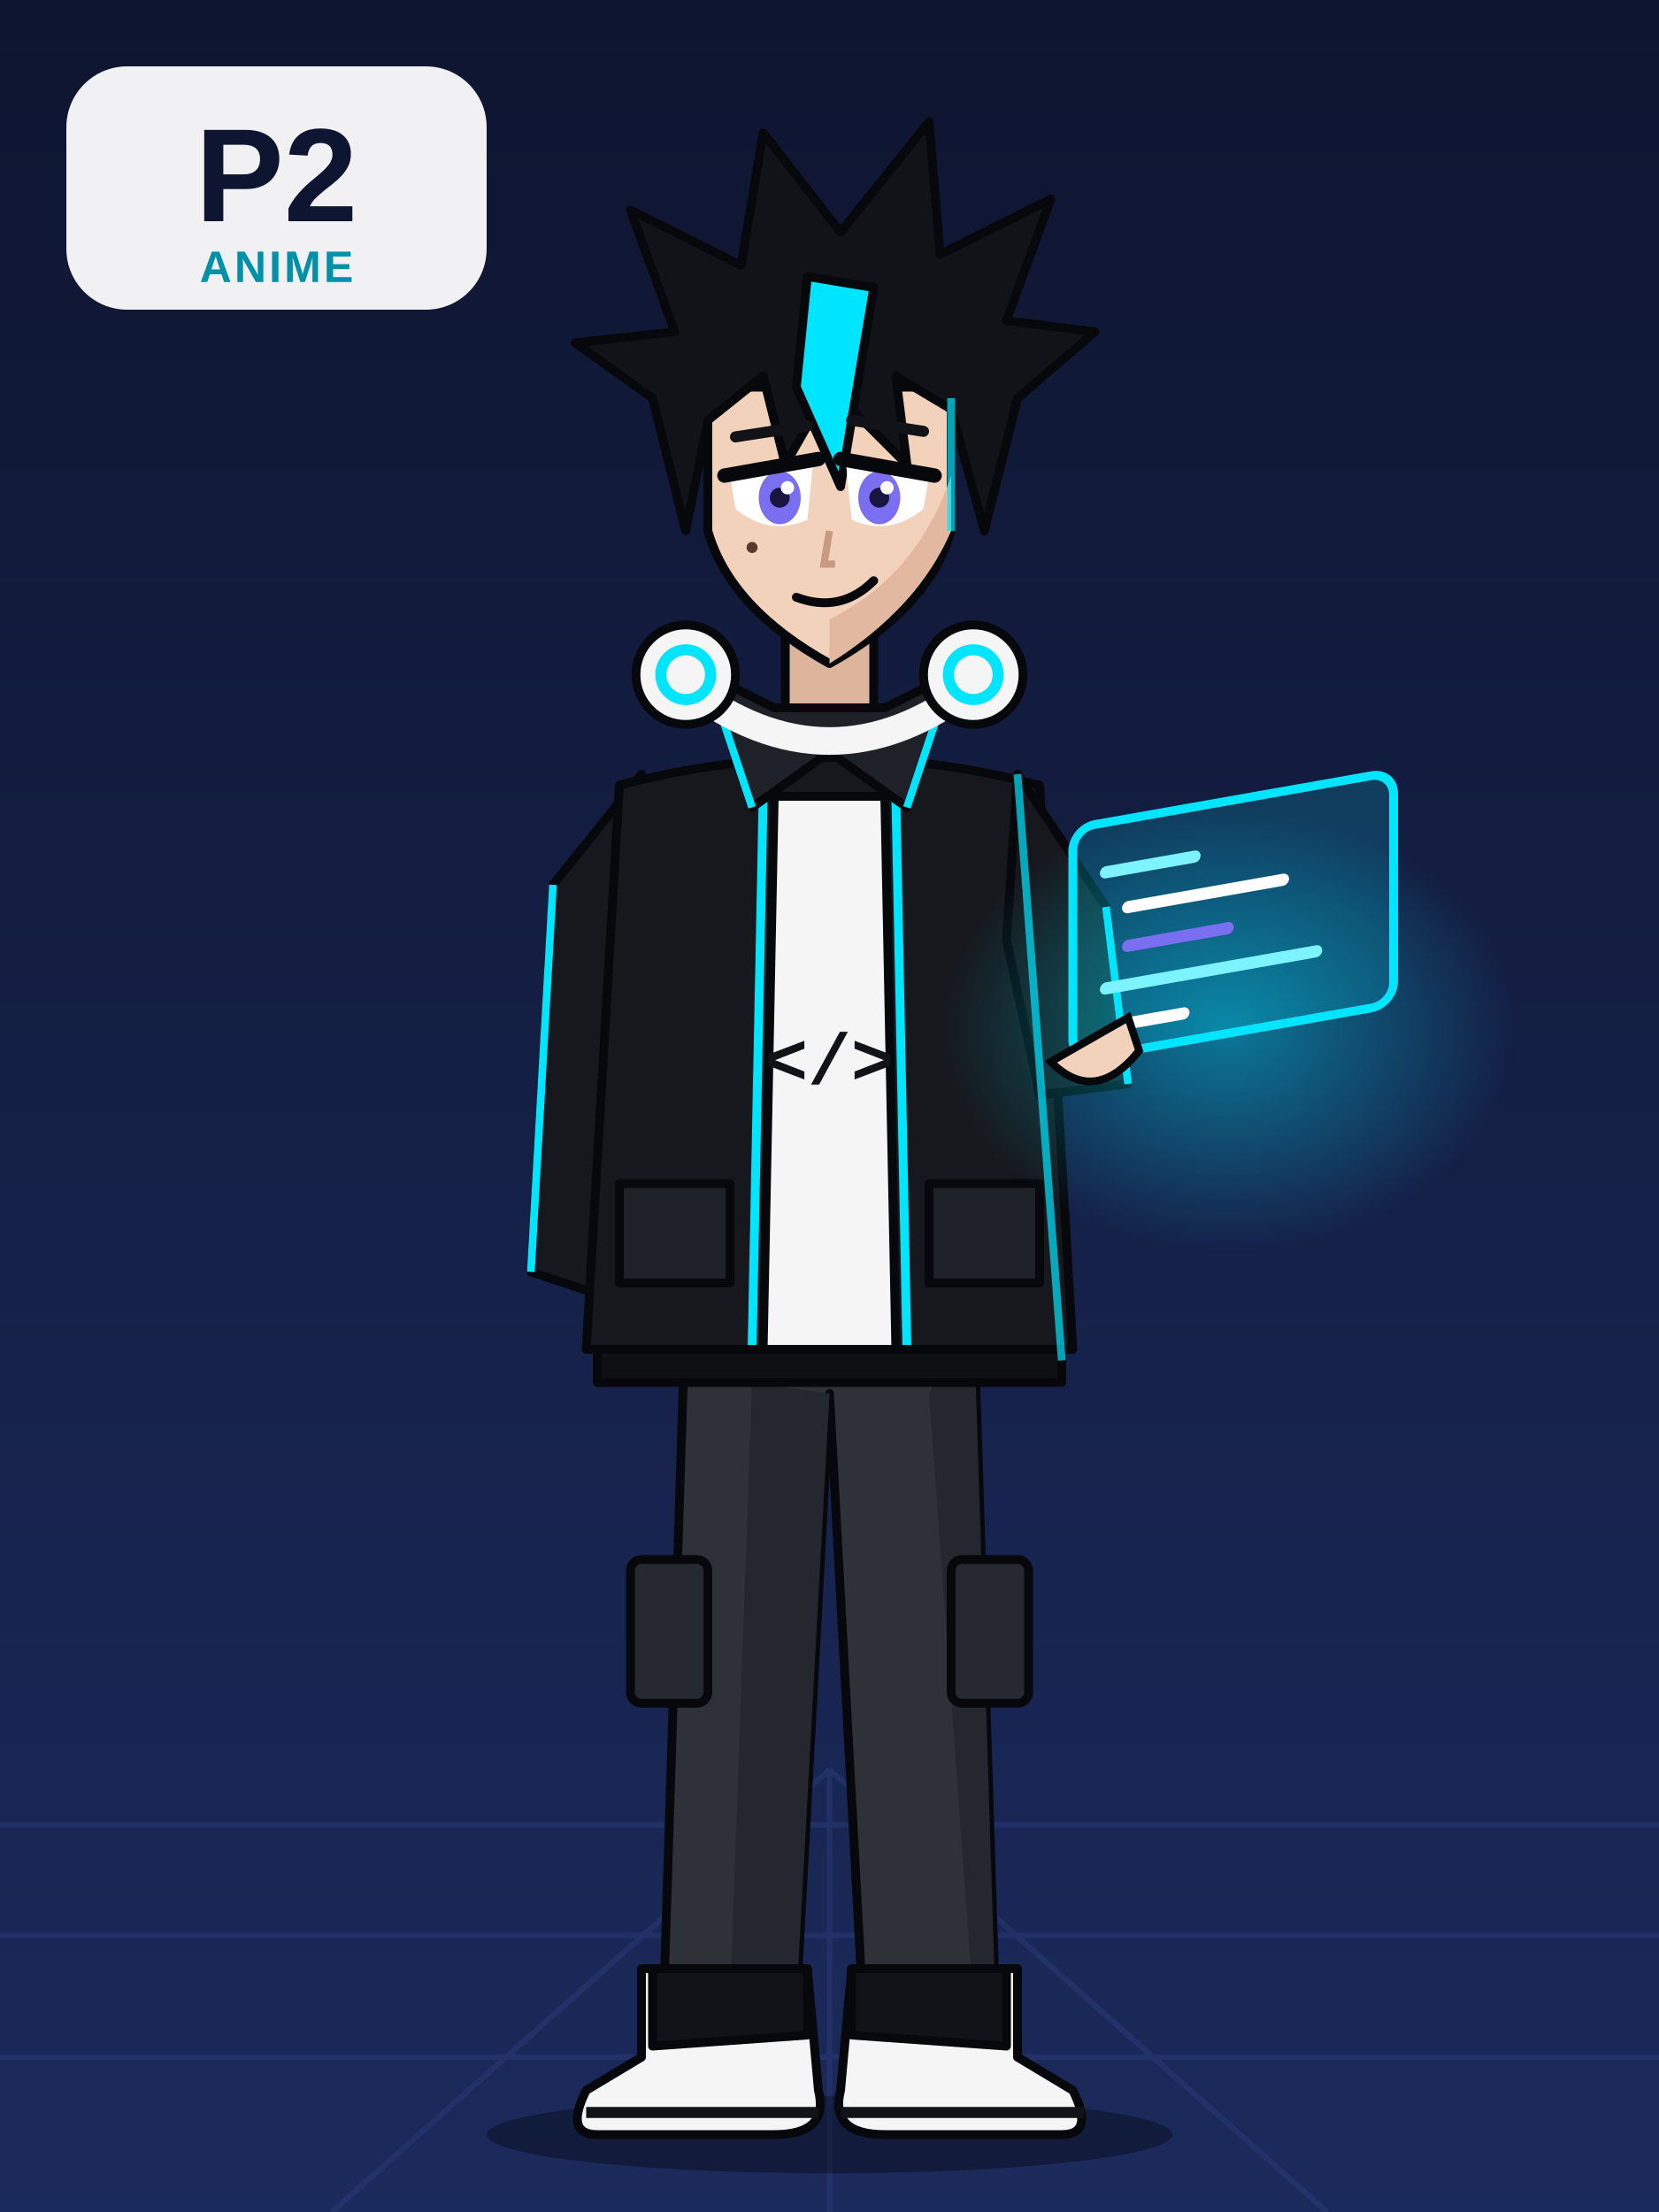
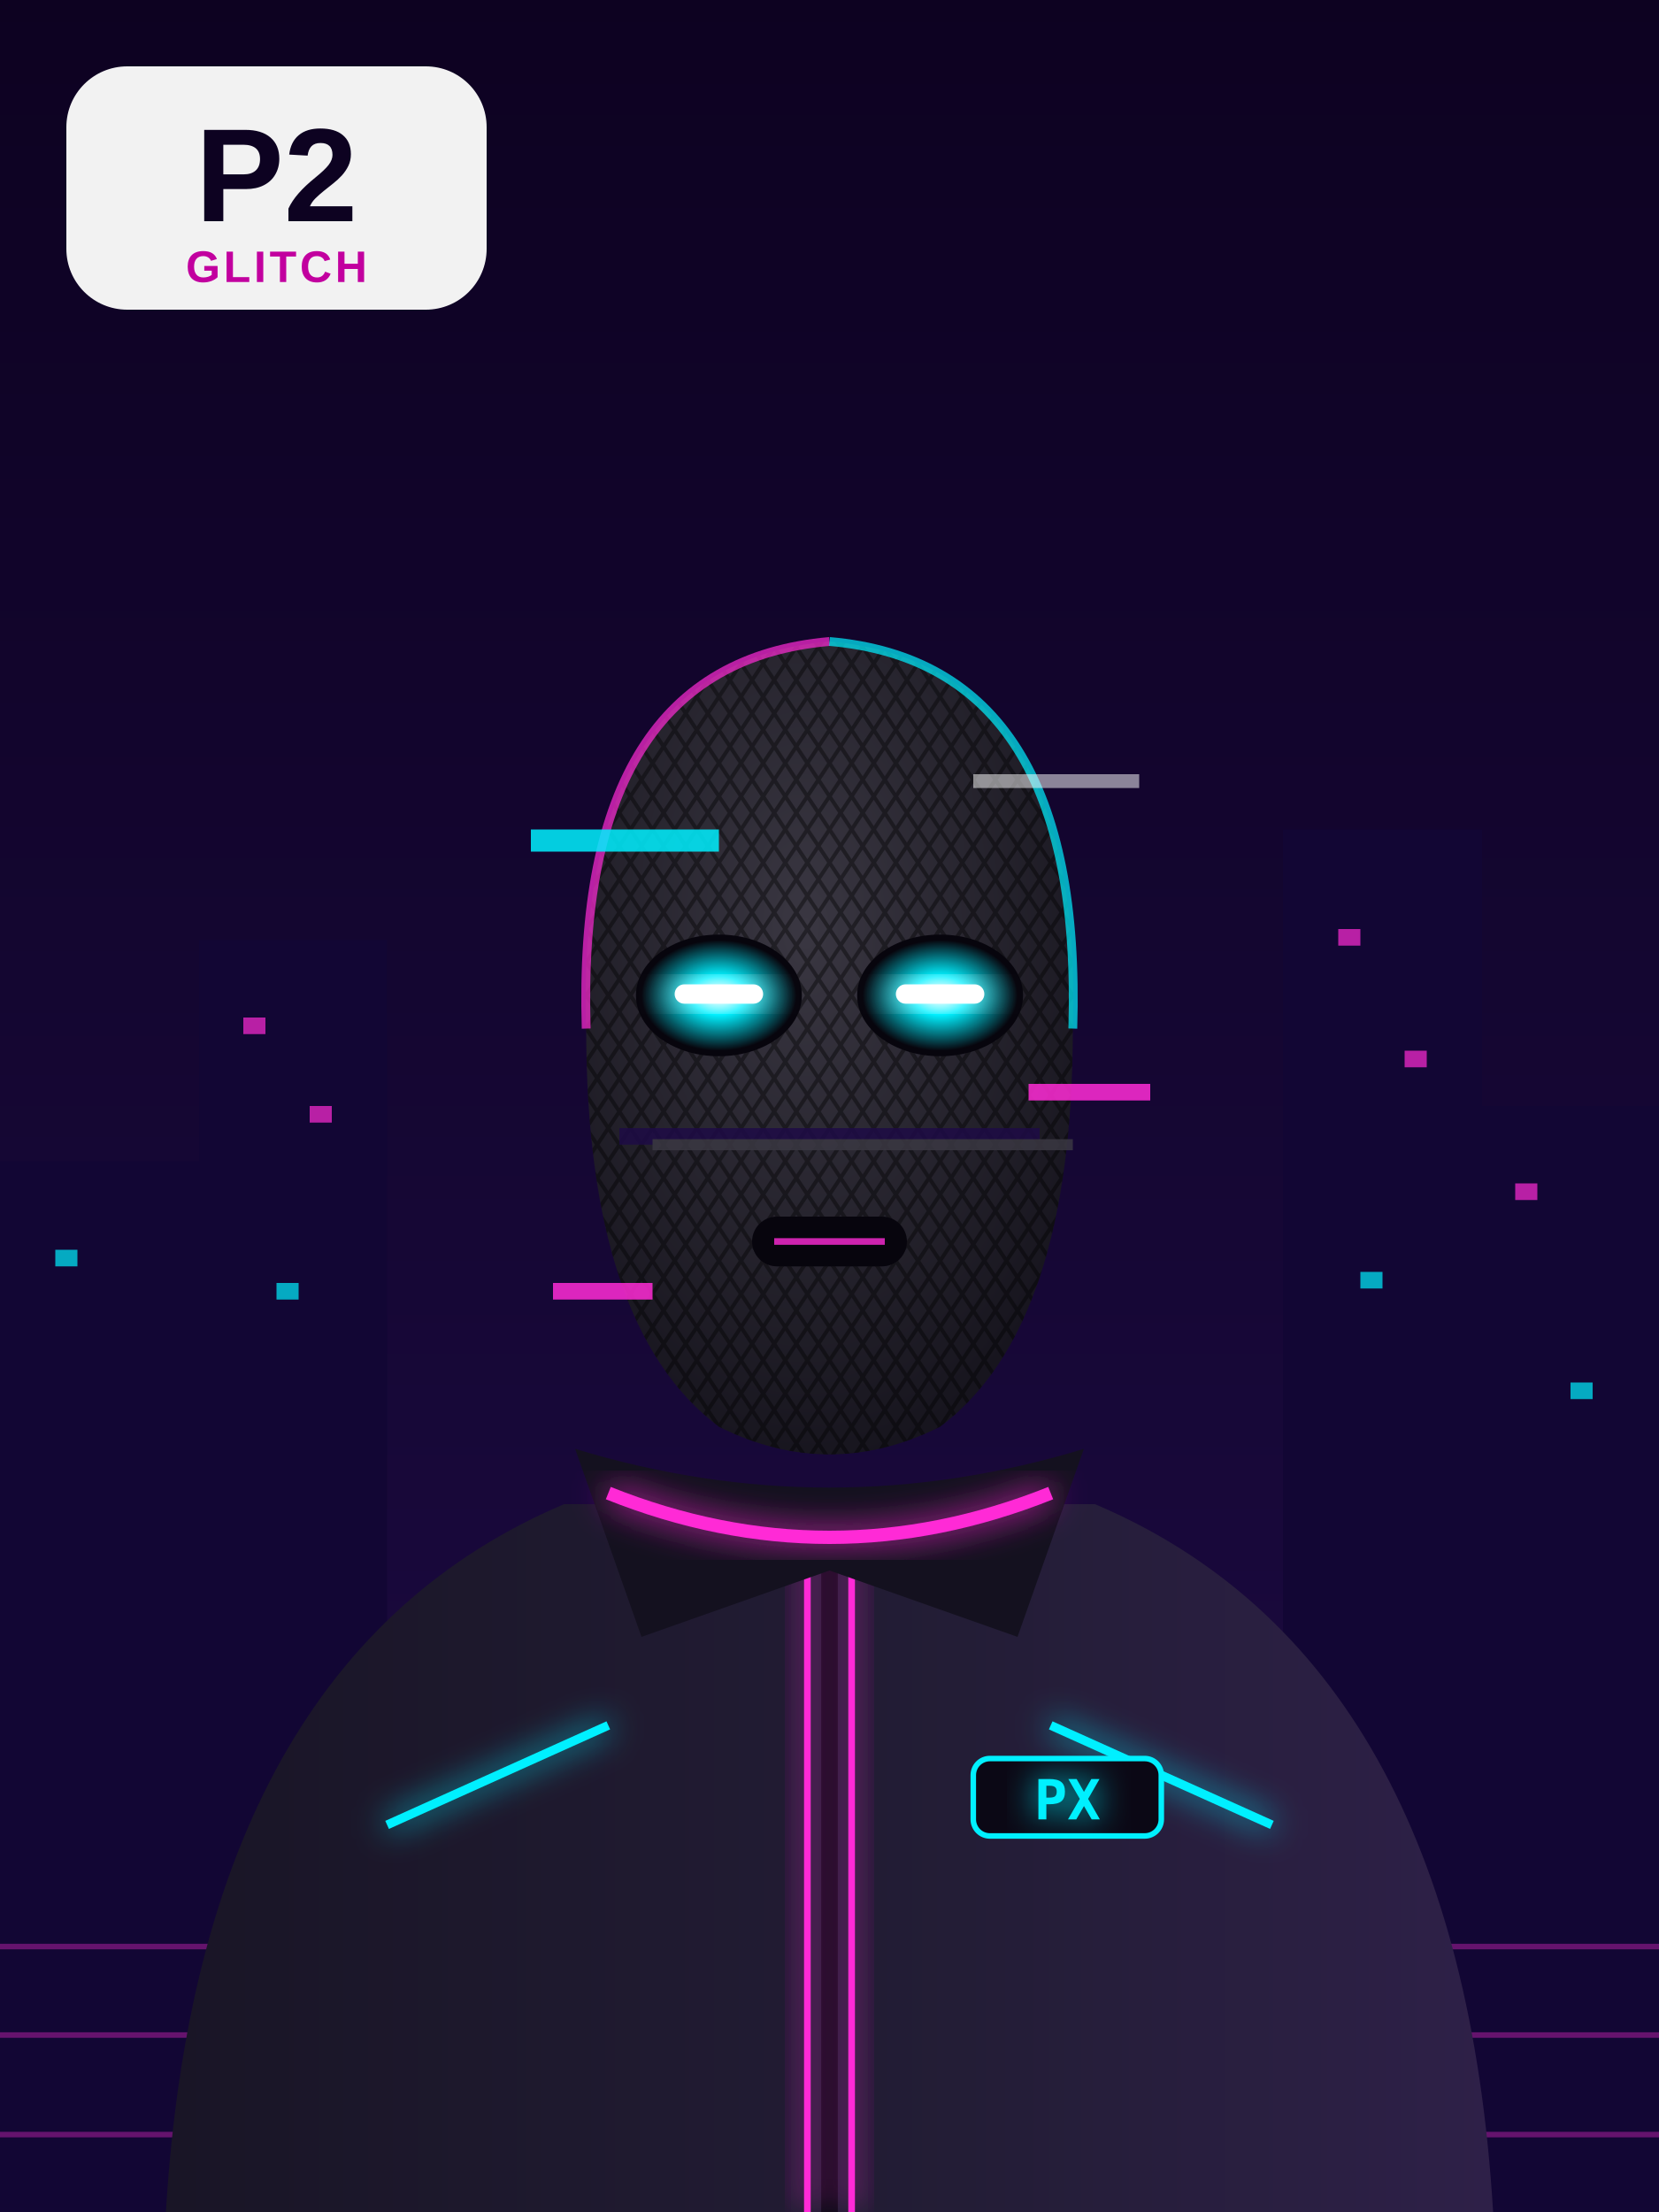
<svg xmlns="http://www.w3.org/2000/svg" viewBox="0 0 300 400" width="300" height="400">
  <defs>
-     <linearGradient id="p2bg" x1="0" y1="0" x2="0" y2="1">
-       <stop offset="0" stop-color="#0E1530" />
-       <stop offset="1" stop-color="#1B2A5C" />
+     <linearGradient id="q2bg" x1="0" y1="0" x2="0" y2="1">
+       <stop offset="0" stop-color="#0D0221" />
+       <stop offset="1" stop-color="#1D0B45" />
    </linearGradient>
-     <radialGradient id="p2glow" cx="50%" cy="50%" r="50%">
-       <stop offset="0" stop-color="#00E5FF" stop-opacity=".45" />
-       <stop offset="1" stop-color="#00E5FF" stop-opacity="0" />
+     <radialGradient id="q2eye" cx="50%" cy="50%" r="50%">
+       <stop offset="0" stop-color="#FFFFFF" />
+       <stop offset=".35" stop-color="#00F0FF" />
+       <stop offset="1" stop-color="#00F0FF" stop-opacity="0" />
    </radialGradient>
+     <linearGradient id="q2jack" x1="0" y1="0" x2="1" y2="0">
+       <stop offset="0" stop-color="#191526" />
+       <stop offset=".6" stop-color="#231D36" />
+       <stop offset="1" stop-color="#2E2048" />
+     </linearGradient>
+     <radialGradient id="q2mask" cx="45%" cy="35%" r="70%">
+       <stop offset="0" stop-color="#3A3742" />
+       <stop offset="1" stop-color="#15131C" />
+     </radialGradient>
+     <pattern id="q2knit" width="4" height="6" patternUnits="userSpaceOnUse">
+       <path d="M2 0 L0 3 L2 6 M2 0 L4 3 L2 6" stroke="#000" stroke-opacity=".4" fill="none" stroke-width=".7" />
+     </pattern>
+     <filter id="q2glow" x="-50%" y="-50%" width="200%" height="200%">
+       <feGaussianBlur stdDeviation="3" result="b" />
+       <feMerge>
+         <feMergeNode in="b" />
+         <feMergeNode in="SourceGraphic" />
+       </feMerge>
+     </filter>
  </defs>
-   <rect width="300" height="400" fill="url(#p2bg)" />
-   <g stroke="#2A3B78" stroke-width="1" opacity=".5">
-     <path d="M0 330 L300 330 M0 350 L300 350 M0 372 L300 372" />
-     <path d="M150 320 L60 400 M150 320 L240 400 M150 320 L150 400" />
+   <rect width="300" height="400" fill="url(#q2bg)" />
+   <g fill="#120634">
+     <rect x="0" y="210" width="40" height="190" />
+     <rect x="36" y="170" width="34" height="230" />
+     <rect x="232" y="150" width="36" height="250" />
+     <rect x="264" y="200" width="36" height="200" />
  </g>
-   <ellipse cx="150" cy="386" rx="62" ry="7" fill="#000" opacity=".35" />
-   <g stroke="#07080C" stroke-width="1.6" stroke-linejoin="round">
-     <path d="M124 236 L120 362 L144 362 L150 252 L156 362 L180 362 L176 236 Z" fill="#2E3138" />
-     <path d="M150 252 L144 362 L132 362 L136 250 Z" fill="#24272D" stroke="none" />
-     <path d="M168 252 L176 362 L180 362 L176 236 Z" fill="#24272D" stroke="none" />
-     <rect x="114" y="282" width="14" height="26" rx="2" fill="#26292F" />
-     <rect x="172" y="282" width="14" height="26" rx="2" fill="#26292F" />
-     <path d="M116 356 L146 356 L148 378 Q150 386 140 386 L108 386 Q102 386 106 378 L116 372 Z" fill="#F5F5F5" />
-     <path d="M118 356 L146 356 L146 368 L118 370 Z" fill="#121318" />
-     <path d="M154 356 L184 356 L184 372 L194 378 Q198 386 192 386 L160 386 Q150 386 152 378 Z" fill="#F5F5F5" />
-     <path d="M154 356 L182 356 L182 370 L154 368 Z" fill="#121318" />
-     <path d="M106 382 L148 382 M152 382 L196 382" stroke="#121318" stroke-width="2" />
-     <path d="M116 140 L100 160 L96 230 L114 236 L118 176 Z" fill="#16181D" />
-     <path d="M100 160 L96 230" stroke="#00E5FF" stroke-width="1.4" />
-     <path d="M112 142 Q150 132 188 142 L194 244 L106 244 Z" fill="#16181D" />
-     <path d="M140 144 L160 144 L162 244 L138 244 Z" fill="#F5F5F5" />
-     <text x="150" y="196" font-family="Consolas, 'Courier New', monospace" font-weight="700" font-size="13" fill="#121318" text-anchor="middle" stroke="none">&lt;/&gt;</text>
-     <path d="M138 144 L136 244 M162 144 L164 244" stroke="#00E5FF" stroke-width="1.6" />
-     <path d="M112 214 L132 214 L132 232 L112 232 Z" fill="#1E2128" />
-     <path d="M168 214 L188 214 L188 232 L168 232 Z" fill="#1E2128" />
-     <path d="M108 244 L192 244 L192 250 L108 250 Z" fill="#0F1014" />
-     <path d="M128 122 L136 146 L150 136 L164 146 L172 122 L160 128 L140 128 Z" fill="#1E2128" />
-     <path d="M128 122 L136 146 M172 122 L164 146" stroke="#00E5FF" stroke-width="1.4" />
-     <path d="M184 140 L200 164 L204 196 L188 198 L182 170 Z" fill="#16181D" />
-     <path d="M200 164 L204 196" stroke="#00E5FF" stroke-width="1.4" />
+   <g fill="#FF2BD6" opacity=".7">
+     <rect x="44" y="184" width="4" height="3" />
+     <rect x="56" y="200" width="4" height="3" />
+     <rect x="242" y="168" width="4" height="3" />
+     <rect x="254" y="190" width="4" height="3" />
+     <rect x="274" y="214" width="4" height="3" />
  </g>
-   <ellipse cx="222" cy="186" rx="52" ry="40" fill="url(#p2glow)" />
-   <g transform="skewY(-10) translate(0 56)">
-     <rect x="194" y="128" width="58" height="42" rx="4" fill="#00E5FF" fill-opacity=".16" stroke="#00E5FF" stroke-width="1.6" />
-     <g stroke-width="2.2" stroke-linecap="round">
-       <path d="M200 137 L216 137" stroke="#7DF3FF" />
-       <path d="M204 144 L232 144" stroke="#FFFFFF" />
-       <path d="M204 151 L222 151" stroke="#7A6FF0" />
-       <path d="M200 158 L238 158" stroke="#7DF3FF" />
-       <path d="M204 165 L214 165" stroke="#FFFFFF" />
-     </g>
+   <g fill="#00F0FF" opacity=".7">
+     <rect x="10" y="226" width="4" height="3" />
+     <rect x="50" y="232" width="4" height="3" />
+     <rect x="246" y="230" width="4" height="3" />
+     <rect x="284" y="250" width="4" height="3" />
  </g>
-   <path d="M190 192 Q198 200 206 190 L204 184 Z" fill="#F3D2BC" stroke="#07080C" stroke-width="1.4" />
-   <g stroke="#07080C" stroke-width="1.6" stroke-linejoin="round">
-     <path d="M142 108 L142 128 L158 128 L158 108 Z" fill="#DDB59C" />
-     <path d="M124 124 Q150 144 176 124" stroke="#F5F5F5" stroke-width="5" fill="none" />
-     <circle cx="124" cy="122" r="9" fill="#F5F5F5" />
-     <circle cx="176" cy="122" r="9" fill="#F5F5F5" />
-     <circle cx="124" cy="122" r="4.5" fill="none" stroke="#00E5FF" stroke-width="2" />
-     <circle cx="176" cy="122" r="4.5" fill="none" stroke="#00E5FF" stroke-width="2" />
-     <path d="M128 70 L128 96 Q132 110 150 120 Q168 110 172 96 L172 70 Z" fill="#F3D2BC" />
-     <path d="M150 120 Q166 110 172 96 L172 86 Q166 104 150 112 Z" fill="#E2B8A0" stroke="none" />
-     <path d="M124 96 L118 72 L104 62 L122 60 L114 38 L134 48 L138 24 L152 42 L168 22 L170 46 L190 36 L182 58 L198 60 L184 72 L178 96 L172 74 L162 68 L164 84 L150 70 L142 84 L138 68 L128 76 Z" fill="#121318" />
-     <path d="M146 50 L158 52 L152 88 L144 70 Z" fill="#00E5FF" />
+   <g stroke="#FF2BD6" stroke-width="1" opacity=".35">
+     <path d="M0 352 L300 352 M0 368 L300 368 M0 386 L300 386" />
+     <path d="M150 340 L40 400 M150 340 L260 400 M150 340 L150 400" />
  </g>
-   <path d="M132 86 L147 84 L146 94 Q139 97 133 92 Z" fill="#FFFFFF" />
-   <path d="M168 86 L153 84 L154 94 Q161 97 167 92 Z" fill="#FFFFFF" />
-   <ellipse cx="141" cy="90" rx="3.8" ry="4.8" fill="#7A6FF0" />
-   <ellipse cx="159" cy="90" rx="3.8" ry="4.8" fill="#7A6FF0" />
-   <circle cx="141" cy="90" r="1.8" fill="#1A1440" />
-   <circle cx="159" cy="90" r="1.8" fill="#1A1440" />
-   <circle cx="142.4" cy="88.2" r="1.2" fill="#FFFFFF" />
-   <circle cx="160.4" cy="88.2" r="1.2" fill="#FFFFFF" />
-   <path d="M131 86 L148 83" stroke="#07080C" stroke-width="2.6" stroke-linecap="round" />
-   <path d="M169 86 L152 83" stroke="#07080C" stroke-width="2.6" stroke-linecap="round" />
-   <path d="M133 79 L146 77" stroke="#121318" stroke-width="2" stroke-linecap="round" />
-   <path d="M167 78 L154 76" stroke="#121318" stroke-width="2" stroke-linecap="round" />
-   <path d="M150 96 L149 102 L151 102" stroke="#C89A82" stroke-width="1.3" fill="none" />
-   <path d="M144 108 Q152 111 158 105" stroke="#07080C" stroke-width="1.6" fill="none" stroke-linecap="round" />
-   <circle cx="136" cy="99" r="1" fill="#5A3A2E" />
-   <path d="M172 72 L172 96 M192 246 L184 140" stroke="#00E5FF" stroke-width="1.4" opacity=".7" />
+   <path d="M30 400 Q36 300 102 272 L198 272 Q264 300 270 400 Z" fill="url(#q2jack)" />
+   <path d="M150 276 L150 400" stroke="#0B0815" stroke-width="3" />
+   <path d="M146 276 L146 400 M154 276 L154 400" stroke="#FF2BD6" stroke-width="1.2" filter="url(#q2glow)" />
+   <path d="M70 330 L110 312 M230 330 L190 312" stroke="#00F0FF" stroke-width="1.6" filter="url(#q2glow)" />
+   <rect x="176" y="318" width="34" height="14" rx="3" fill="#0B0815" stroke="#00F0FF" stroke-width="1" />
+   <text x="193" y="329" font-family="Consolas, monospace" font-weight="700" font-size="10" fill="#00F0FF" text-anchor="middle" filter="url(#q2glow)">PX</text>
+   <path d="M104 262 L116 296 L150 284 L184 296 L196 262 Q150 276 104 262 Z" fill="#14111F" />
+   <path d="M110 270 Q150 286 190 270" stroke="#FF2BD6" stroke-width="2.4" fill="none" filter="url(#q2glow)" />
+   <path d="M106 186 Q104 120 150 116 Q196 120 194 186 Q194 240 170 258 Q150 268 130 258 Q106 240 106 186 Z" fill="url(#q2mask)" />
+   <path d="M106 186 Q104 120 150 116 Q196 120 194 186 Q194 240 170 258 Q150 268 130 258 Q106 240 106 186 Z" fill="url(#q2knit)" />
+   <path d="M106 186 Q104 120 150 116" stroke="#FF2BD6" stroke-width="1.6" fill="none" opacity=".7" />
+   <path d="M194 186 Q196 120 150 116" stroke="#00F0FF" stroke-width="1.6" fill="none" opacity=".7" />
+   <ellipse cx="130" cy="180" rx="15" ry="11" fill="#07050D" />
+   <ellipse cx="170" cy="180" rx="15" ry="11" fill="#07050D" />
+   <ellipse cx="130" cy="180" rx="14" ry="10" fill="url(#q2eye)" />
+   <ellipse cx="170" cy="180" rx="14" ry="10" fill="url(#q2eye)" />
+   <rect x="122" y="178" width="16" height="3.5" rx="1.75" fill="#FFFFFF" filter="url(#q2glow)" />
+   <rect x="162" y="178" width="16" height="3.5" rx="1.75" fill="#FFFFFF" filter="url(#q2glow)" />
+   <rect x="136" y="220" width="28" height="9" rx="4.5" fill="#07050D" />
+   <path d="M140 224.5 L160 224.5" stroke="#FF2BD6" stroke-width="1.2" opacity=".8" />
+   <g opacity=".85">
+     <rect x="96" y="150" width="34" height="4" fill="#00F0FF" />
+     <rect x="186" y="196" width="22" height="3" fill="#FF2BD6" />
+     <rect x="100" y="232" width="18" height="3" fill="#FF2BD6" />
+     <rect x="176" y="140" width="30" height="2.5" fill="#FFFFFF" opacity=".6" />
+     <rect x="112" y="204" width="76" height="3" fill="#1D0B45" />
+     <rect x="118" y="206" width="76" height="2" fill="#3A3742" />
+   </g>
  <g font-family="Arial, Helvetica, sans-serif" text-anchor="middle">
-     <rect x="12" y="12" width="76" height="44" rx="11" fill="#FFFFFF" opacity=".94" />
-     <text x="50" y="40" font-size="24" font-weight="800" fill="#0E1530">P2</text>
-     <text x="50" y="51" font-size="8" font-weight="700" fill="#0090A8" letter-spacing=".5">ANIME</text>
+     <rect x="12" y="12" width="76" height="44" rx="11" fill="#F2F2F2" />
+     <text x="50" y="40" font-size="24" font-weight="800" fill="#0D0221">P2</text>
+     <text x="50" y="51" font-size="8" font-weight="700" fill="#C2009F" letter-spacing=".6">GLITCH</text>
  </g>
</svg>
